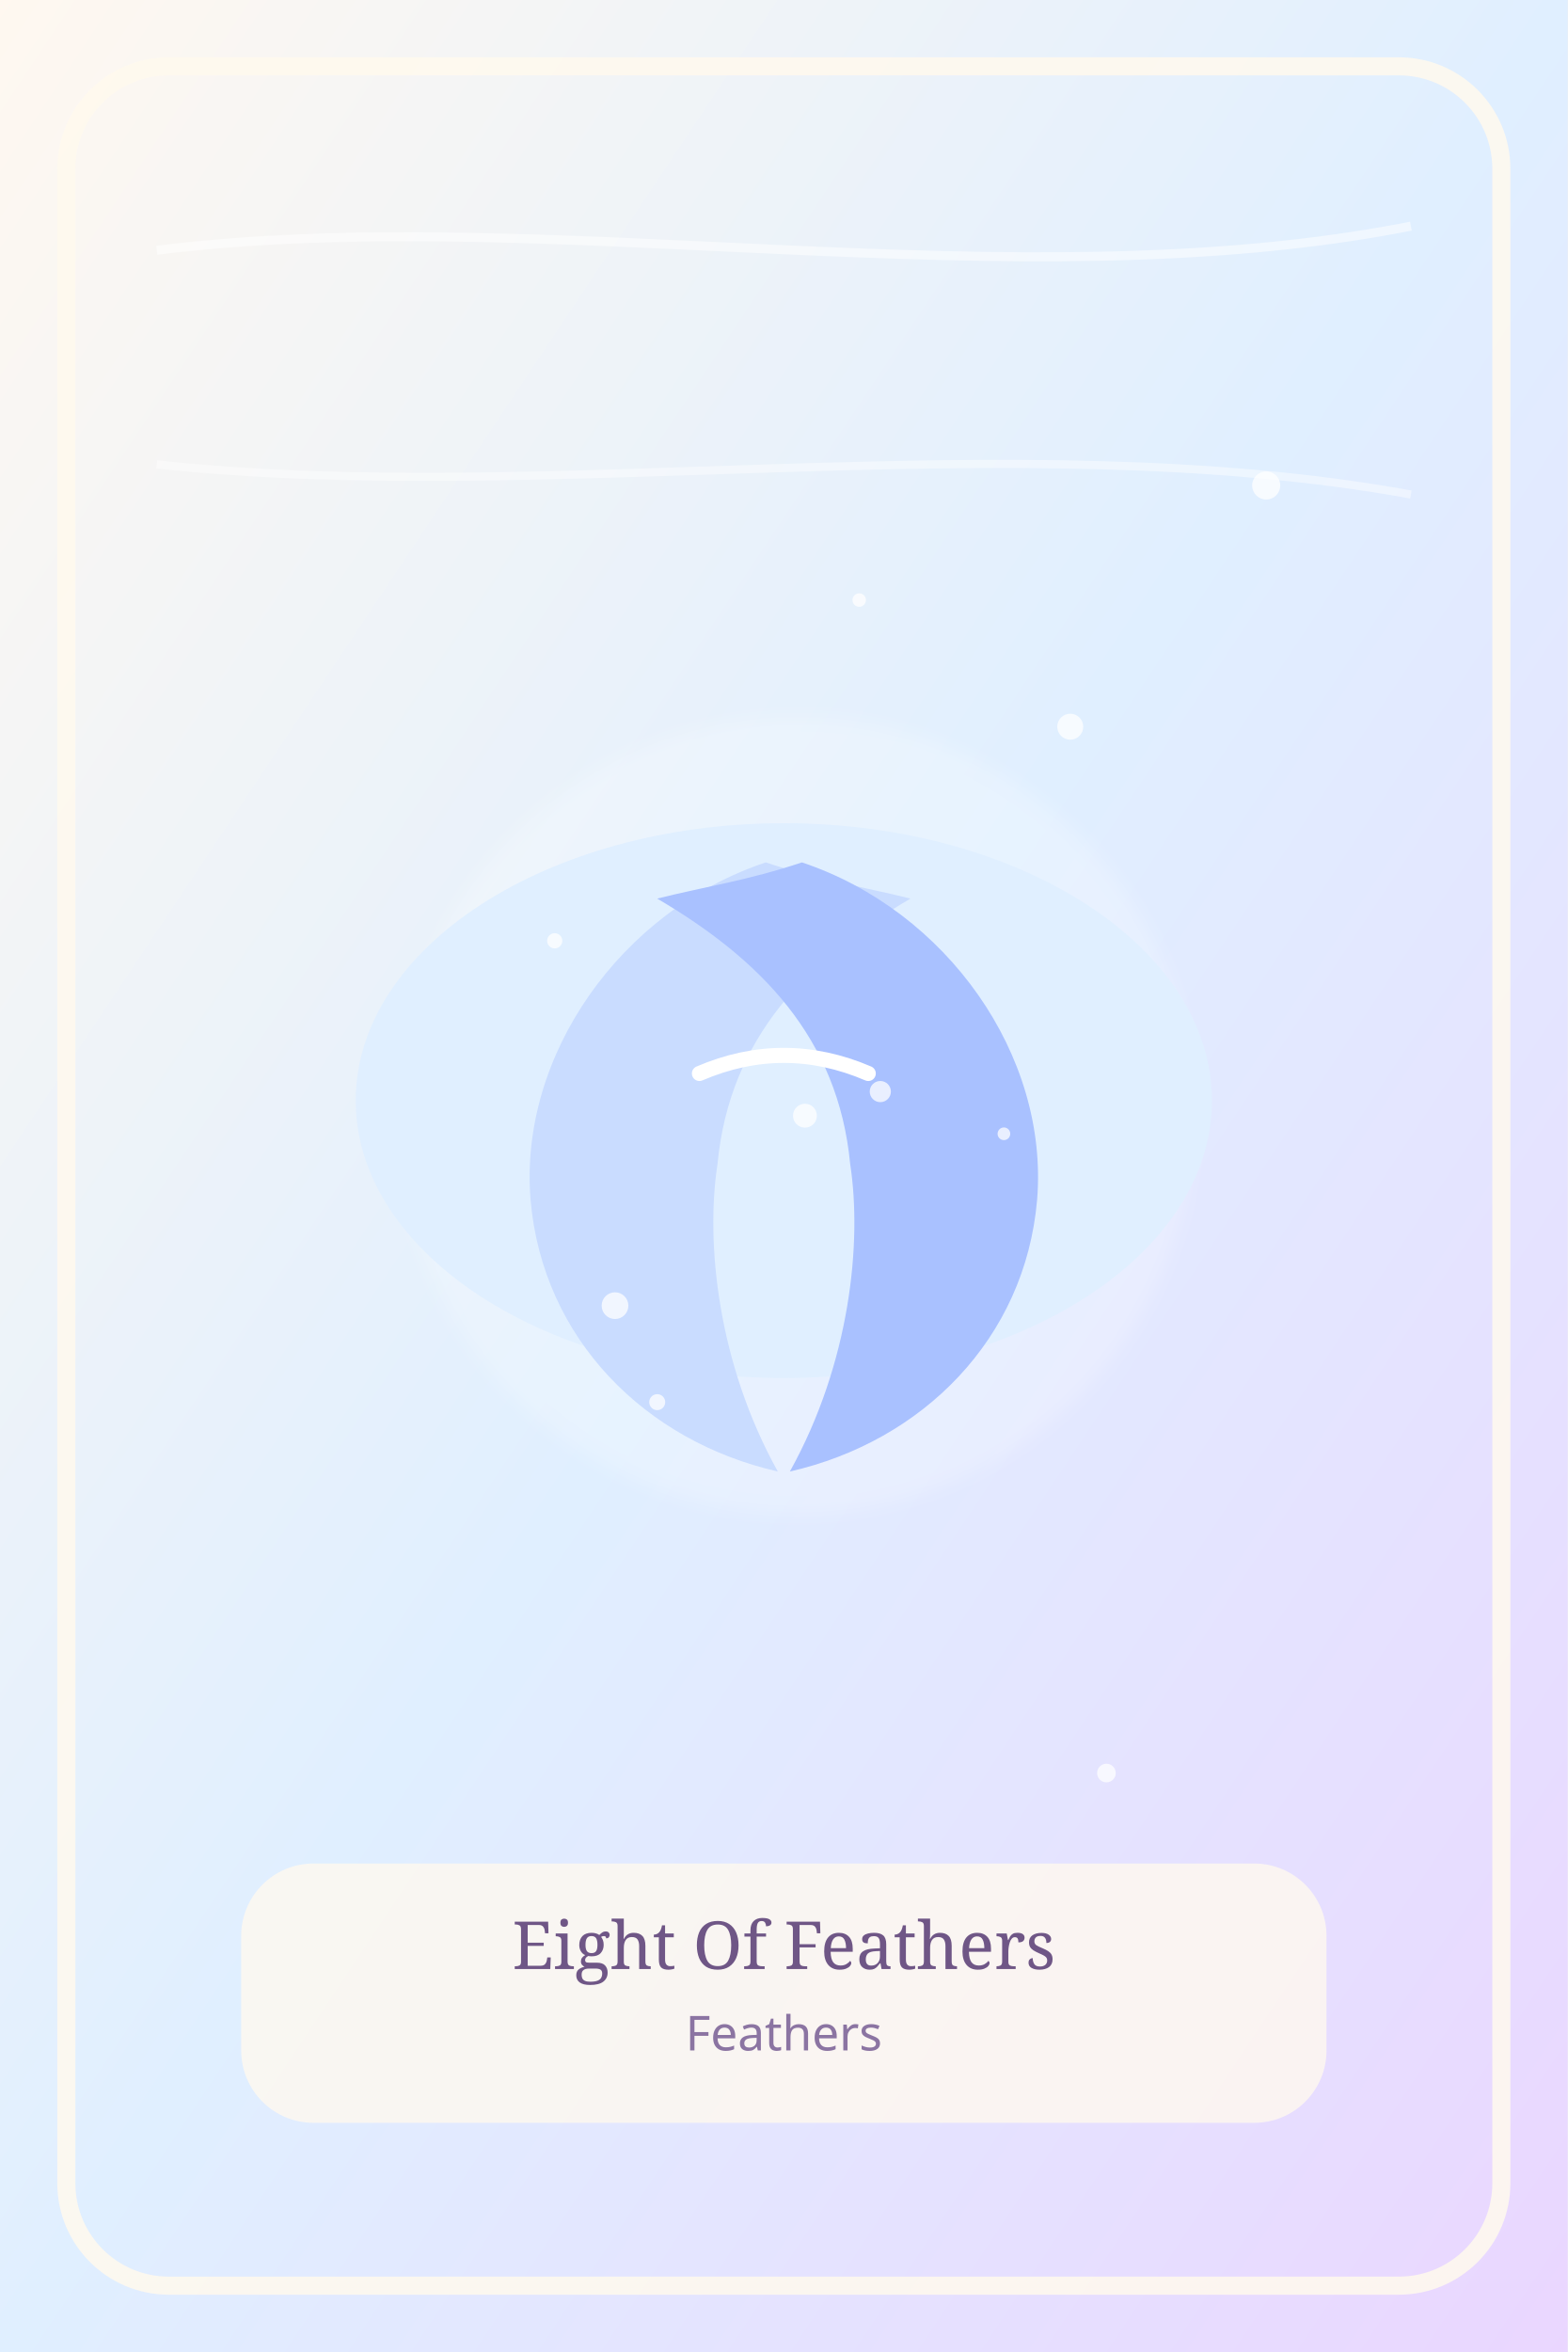
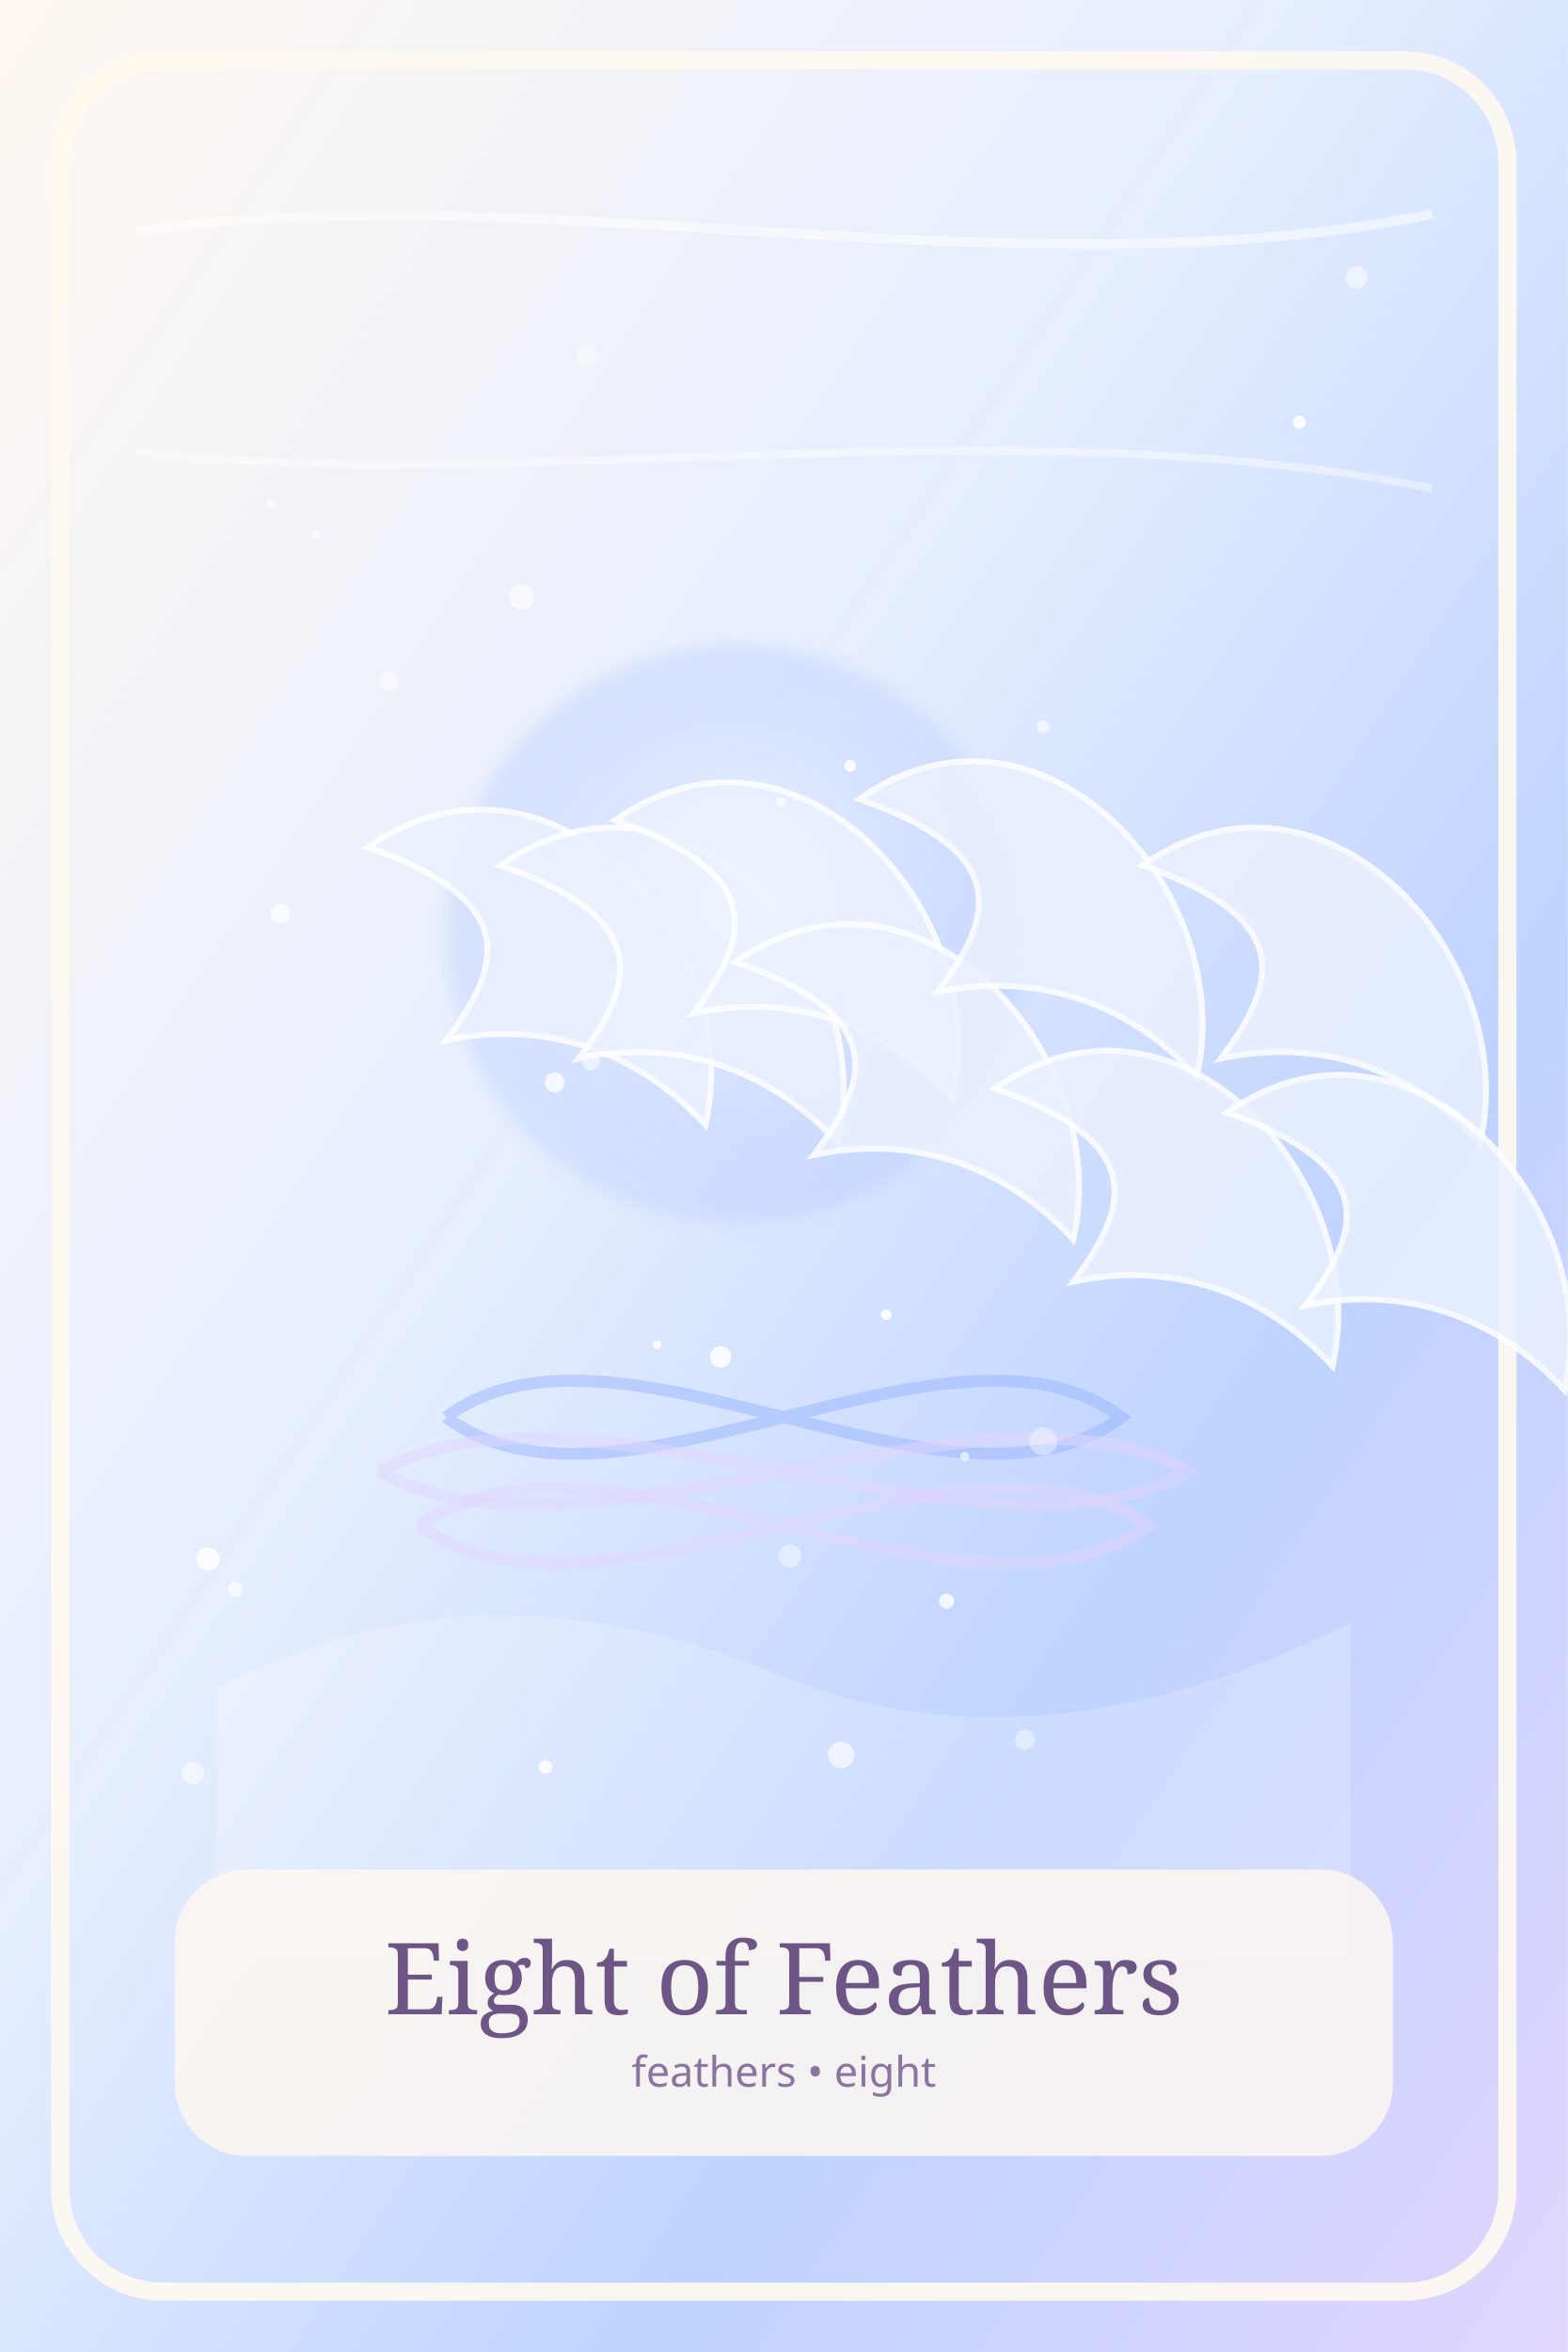
<svg xmlns="http://www.w3.org/2000/svg" viewBox="0 0 520 780" role="img" aria-labelledby="t d">
  <defs>
    <linearGradient id="bg" x1="0" y1="0" x2="1" y2="1">
      <stop offset="0%" stop-color="#fff8f0" />
-       <stop offset="50%" stop-color="#e0efff" />
-       <stop offset="100%" stop-color="#ead6ff" />
+       <stop offset="42%" stop-color="#e5eeff" />
+       <stop offset="70%" stop-color="#bfd3ff" />
+       <stop offset="100%" stop-color="#e1d6ff" />
    </linearGradient>
+     <radialGradient id="orb" cx="50%" cy="45%" r="60%">
+       <stop offset="0%" stop-color="#ffffff" stop-opacity="0.94" />
+       <stop offset="100%" stop-color="#9ab6ff" stop-opacity="0.16" />
+     </radialGradient>
    <filter id="soft" x="-20%" y="-20%" width="140%" height="140%">
-       <feGaussianBlur stdDeviation="2.8" />
+       <feGaussianBlur stdDeviation="2.5" />
    </filter>
  </defs>
  <rect width="520" height="780" fill="url(#bg)" />
-   <rect x="22" y="22" width="476" height="736" rx="34" fill="none" stroke="#fff9ee" stroke-width="6" opacity=".86" />
-   <path d="M52 83 C180 67,336 101,468 75" stroke="#fff" stroke-opacity=".5" stroke-width="3" fill="none" />
-   <path d="M52 154 C180 168,336 140,468 164" stroke="#fff" stroke-opacity=".42" stroke-width="2.7" fill="none" />
-   <circle cx="264" cy="370" r="132" fill="#ffffff" opacity=".22" filter="url(#soft)" />
-   <ellipse cx="260" cy="365" rx="142" ry="92" fill="#e0efff" />
-   <path d="M254 286 C206 302,172 350,176 398 C180 444,214 478,258 488 C238 452,234 412,238 386 C242 344,268 318,302 298 C286 294,272 292,254 286 Z" fill="#c9dcff" />
-   <path d="M266 286 C314 302,348 350,344 398 C340 444,306 478,262 488 C282 452,286 412,282 386 C278 344,252 318,218 298 C234 294,248 292,266 286 Z" fill="#a9c1ff" />
-   <path d="M232 356 Q260 344 288 356" stroke="#ffffff" stroke-width="5" fill="none" stroke-linecap="round" />
+   <rect x="20" y="20" width="480" height="740" rx="34" fill="none" stroke="#fff9ef" stroke-width="6" opacity=".9" />
+   <path d="M45 77 C170 57,340 99,475 71" stroke="#fff" stroke-opacity=".50" stroke-width="3.2" fill="none" />
+   <path d="M45 150 C175 164,337 134,475 162" stroke="#fff" stroke-opacity=".42" stroke-width="2.6" fill="none" />
+   <circle cx="244" cy="310" r="96" fill="url(#orb)" filter="url(#soft)" />
+   <path d="M 122 281 C 182 239, 248 311, 234 373 C 208 345, 176 339, 148 345 C 166 321, 174 299, 122 281 Z" fill="#eaf0ff" stroke="#fff" stroke-width="2" opacity=".83" />
+   <path d="M 166 287 C 226 245, 292 317, 278 379 C 252 351, 220 345, 192 351 C 210 327, 218 305, 166 287 Z" fill="#eaf0ff" stroke="#fff" stroke-width="2" opacity=".83" />
+   <path d="M 204 272 C 264 230, 330 302, 316 364 C 290 336, 258 330, 230 336 C 248 312, 256 290, 204 272 Z" fill="#eaf0ff" stroke="#fff" stroke-width="2" opacity=".83" />
+   <path d="M 244 319 C 304 277, 370 349, 356 411 C 330 383, 298 377, 270 383 C 288 359, 296 337, 244 319 Z" fill="#eaf0ff" stroke="#fff" stroke-width="2" opacity=".83" />
+   <path d="M 285 265 C 345 223, 411 295, 397 357 C 371 329, 339 323, 311 329 C 329 305, 337 283, 285 265 Z" fill="#eaf0ff" stroke="#fff" stroke-width="2" opacity=".83" />
+   <path d="M 330 361 C 390 319, 456 391, 442 453 C 416 425, 384 419, 356 425 C 374 401, 382 379, 330 361 Z" fill="#eaf0ff" stroke="#fff" stroke-width="2" opacity=".83" />
+   <path d="M 379 287 C 439 245, 505 317, 491 379 C 465 351, 433 345, 405 351 C 423 327, 431 305, 379 287 Z" fill="#eaf0ff" stroke="#fff" stroke-width="2" opacity=".83" />
+   <path d="M 407 369 C 467 327, 533 399, 519 461 C 493 433, 461 427, 433 433 C 451 409, 459 387, 407 369 Z" fill="#eaf0ff" stroke="#fff" stroke-width="2" opacity=".83" />
+   <path d="M72 560 C150 518,220 540,260 556 C305 575,370 578,448 538 L448 650 L72 650 Z" fill="#ffffff" fill-opacity=".20" />
+   <path d="M 148 470 C 204 428, 316 512, 372 470 C 316 428, 204 512, 148 470" stroke="#9ab6ff" stroke-opacity=".52" stroke-width="4" fill="none" />
+   <path d="M 126 488 C 193 450, 327 526, 394 488 C 327 450, 193 526, 126 488" stroke="#e1d6ff" stroke-opacity=".52" stroke-width="4" fill="none" />
+   <path d="M 139 506 C 200 463, 320 549, 381 506 C 320 463, 200 549, 139 506" stroke="#e1d6ff" stroke-opacity=".52" stroke-width="4" fill="none" />
  <g>
-     <circle cx="204" cy="433" r="4.43" fill="#fff" opacity=".74" />
-     <circle cx="367" cy="588" r="3.09" fill="#fff" opacity=".74" />
-     <circle cx="355" cy="241" r="4.31" fill="#fff" opacity=".74" />
-     <circle cx="184" cy="312" r="2.52" fill="#fff" opacity=".74" />
-     <circle cx="218" cy="465" r="2.65" fill="#fff" opacity=".74" />
-     <circle cx="333" cy="376" r="2.10" fill="#fff" opacity=".74" />
-     <circle cx="267" cy="370" r="3.96" fill="#fff" opacity=".74" />
-     <circle cx="292" cy="362" r="3.51" fill="#fff" opacity=".74" />
-     <circle cx="285" cy="199" r="2.23" fill="#fff" opacity=".74" />
-     <circle cx="420" cy="161" r="4.66" fill="#fff" opacity=".74" />
+     <circle cx="259" cy="266" r="1.68" fill="#fff" opacity="0.71" />
+     <circle cx="294" cy="436" r="1.77" fill="#fff" opacity="0.87" />
+     <circle cx="196" cy="352" r="2.97" fill="#fff" opacity="0.55" />
+     <circle cx="279" cy="582" r="4.40" fill="#fff" opacity="0.61" />
+     <circle cx="314" cy="531" r="2.47" fill="#fff" opacity="0.79" />
+     <circle cx="450" cy="92" r="3.69" fill="#fff" opacity="0.49" />
+     <circle cx="184" cy="359" r="3.29" fill="#fff" opacity="0.77" />
+     <circle cx="181" cy="586" r="2.24" fill="#fff" opacity="0.85" />
+     <circle cx="93" cy="303" r="3.29" fill="#fff" opacity="0.75" />
+     <circle cx="320" cy="483" r="1.48" fill="#fff" opacity="0.61" />
+     <circle cx="346" cy="241" r="2.05" fill="#fff" opacity="0.59" />
+     <circle cx="282" cy="254" r="1.97" fill="#fff" opacity="0.84" />
+     <circle cx="431" cy="140" r="2.16" fill="#fff" opacity="0.87" />
+     <circle cx="64" cy="588" r="3.72" fill="#fff" opacity="0.57" />
+     <circle cx="90" cy="167" r="1.42" fill="#fff" opacity="0.67" />
+     <circle cx="105" cy="177" r="1.50" fill="#fff" opacity="0.47" />
+     <circle cx="262" cy="516" r="3.80" fill="#fff" opacity="0.43" />
+     <circle cx="340" cy="577" r="3.31" fill="#fff" opacity="0.41" />
+     <circle cx="239" cy="450" r="3.54" fill="#fff" opacity="0.84" />
+     <circle cx="173" cy="198" r="4.14" fill="#fff" opacity="0.59" />
+     <circle cx="129" cy="226" r="3.20" fill="#fff" opacity="0.53" />
+     <circle cx="195" cy="118" r="3.65" fill="#fff" opacity="0.41" />
+     <circle cx="218" cy="446" r="1.45" fill="#fff" opacity="0.80" />
+     <circle cx="346" cy="478" r="4.65" fill="#fff" opacity="0.40" />
+     <circle cx="78" cy="527" r="2.47" fill="#fff" opacity="0.66" />
+     <circle cx="69" cy="517" r="3.83" fill="#fff" opacity="0.88" />
  </g>
-   <rect x="80" y="618" width="360" height="86" rx="24" fill="#fff9ef" opacity=".8" />
-   <text x="260" y="653" text-anchor="middle" font-family="'Cormorant Garamond', Georgia, serif" font-size="22" fill="#6f5686">Eight Of Feathers</text>
-   <text x="260" y="680" text-anchor="middle" font-family="'Nunito', sans-serif" font-size="16" fill="#8b74a2">Feathers</text>
+   <rect x="58" y="620" width="404" height="95" rx="24" fill="#fff8ef" opacity=".82" />
+   <text x="260" y="668" text-anchor="middle" font-family="'Cormorant Garamond', Georgia, serif" font-size="33" fill="#6d5585">Eight of Feathers</text>
+   <text x="260" y="692" text-anchor="middle" font-family="'Nunito', sans-serif" font-size="14" fill="#8a74a0">feathers • eight</text>
</svg>
